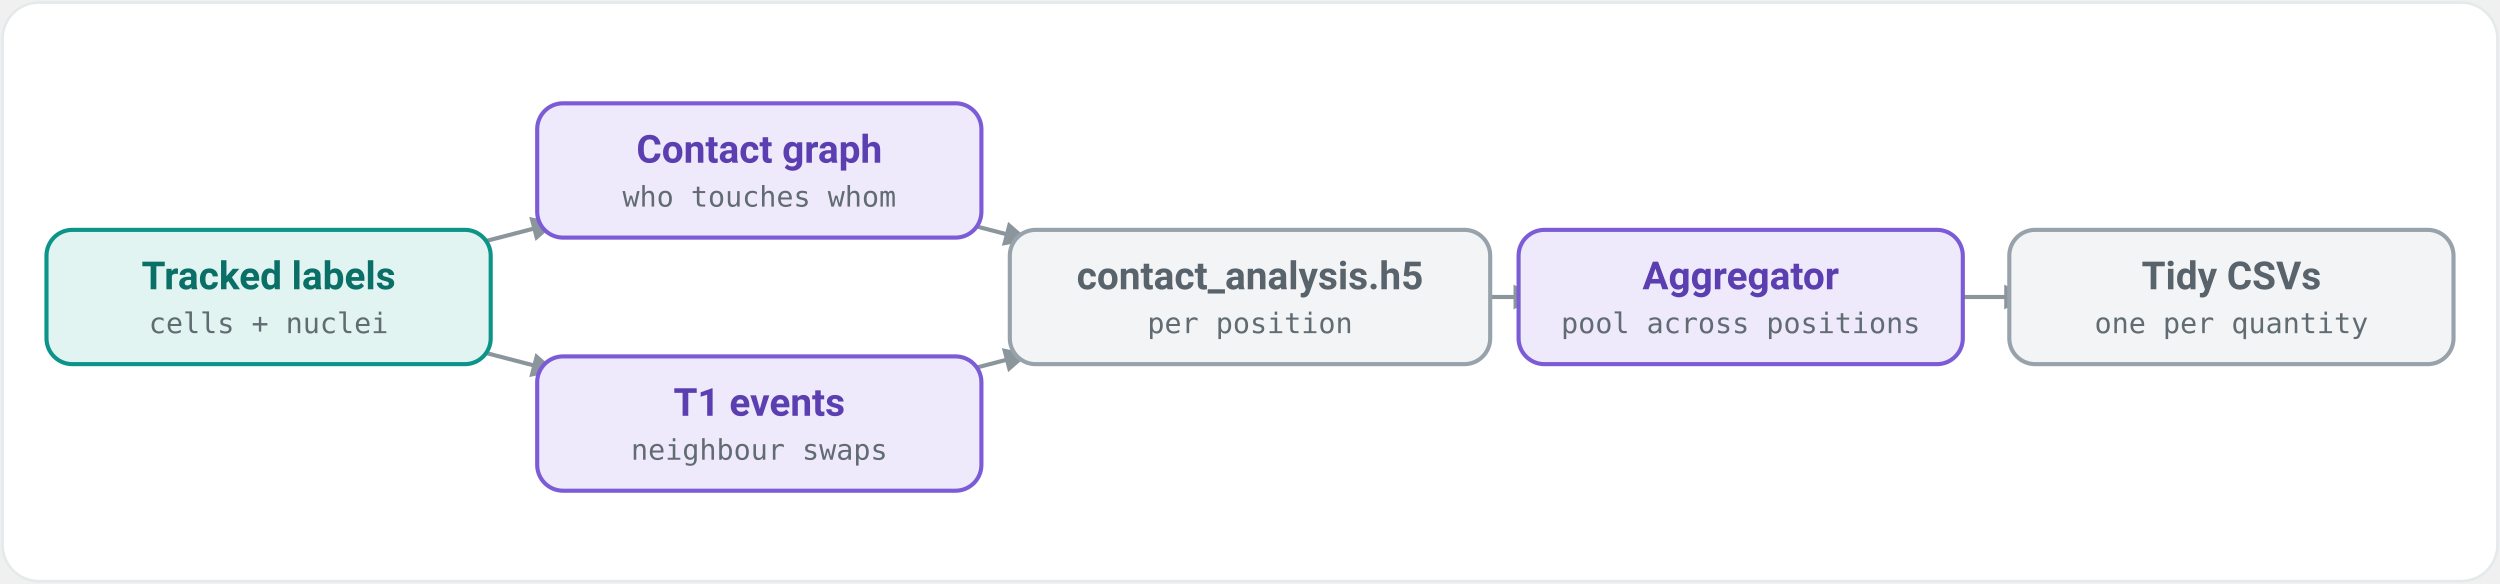
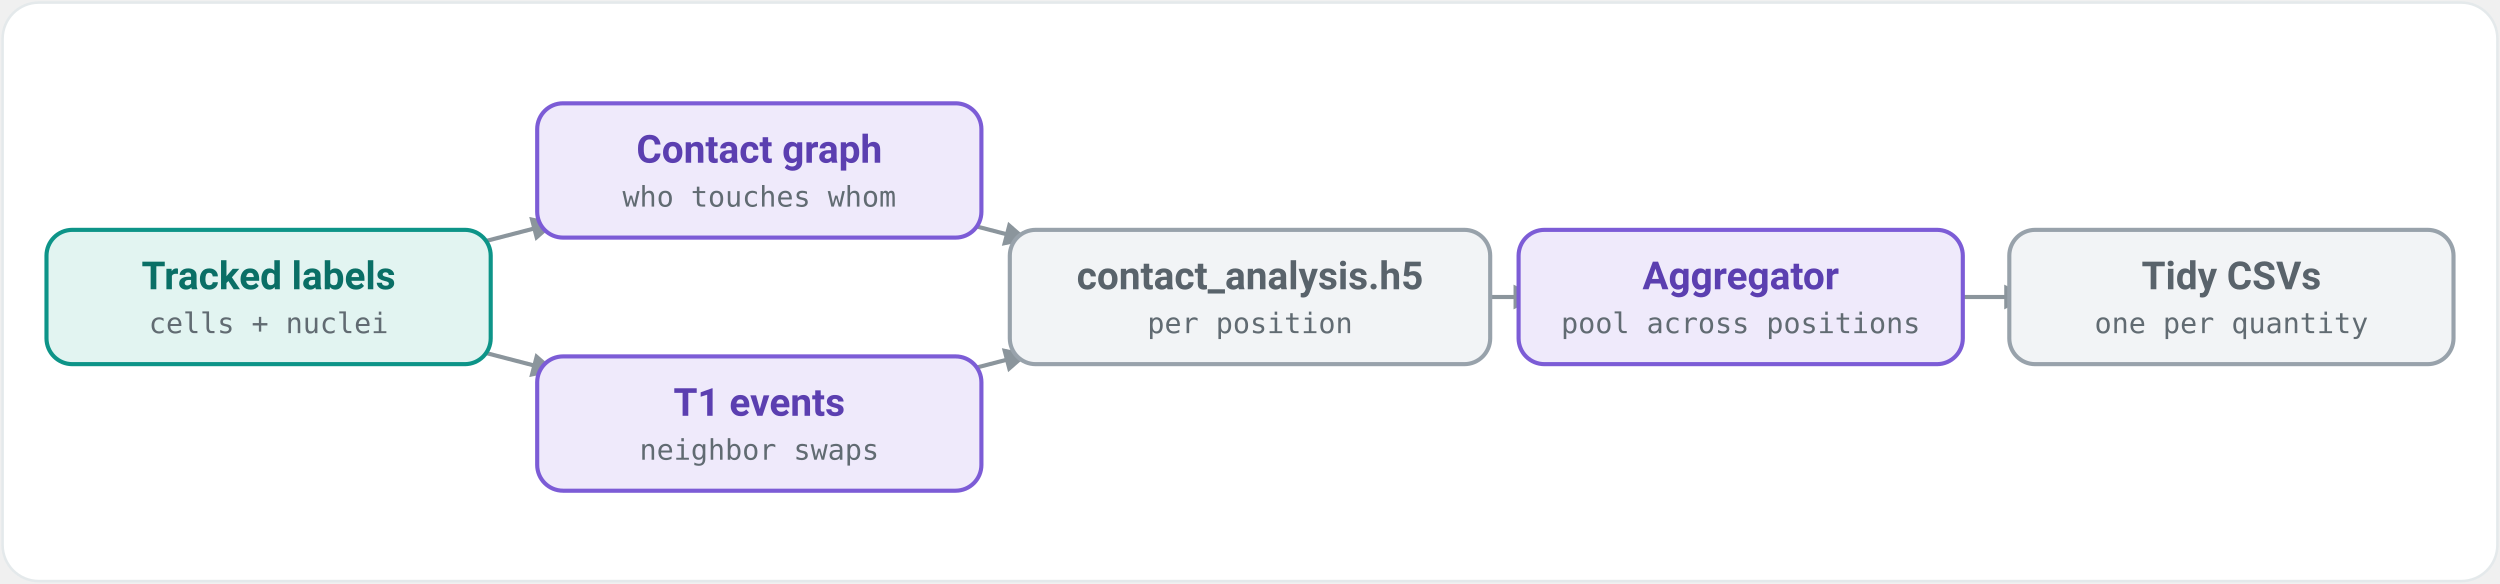
<svg xmlns="http://www.w3.org/2000/svg" viewBox="0 0 968 226" width="968" height="226" font-family="system-ui, -apple-system, 'Segoe UI', Roboto, Helvetica, Arial, sans-serif" role="img" aria-label="Tracked labels give a contact graph and T1 events, written per position to an HDF5 file, then pooled by the aggregator into tidy CSVs.">
  <defs>
    <marker id="ar" markerWidth="8" markerHeight="8" refX="5.6" refY="3" orient="auto">
      <path d="M0,0 L6,3 L0,6 Z" fill="#8b959c" />
    </marker>
    <marker id="arf" markerWidth="8" markerHeight="8" refX="5.6" refY="3" orient="auto">
      <path d="M0,0 L6,3 L0,6 Z" fill="#e0e6e8" />
    </marker>
  </defs>
  <rect x="1" y="1" width="966" height="224" rx="14" fill="#ffffff" stroke="#e4e9eb" stroke-width="1" />
  <line x1="183.2" y1="94.6" x2="214.8" y2="86.4" stroke="#8b959c" stroke-width="1.6" marker-end="url(#ar)" />
  <line x1="183.2" y1="135.4" x2="214.8" y2="143.6" stroke="#8b959c" stroke-width="1.6" marker-end="url(#ar)" />
  <line x1="373.2" y1="86.4" x2="397.8" y2="92.8" stroke="#8b959c" stroke-width="1.6" marker-end="url(#ar)" />
  <line x1="373.2" y1="143.6" x2="397.8" y2="137.2" stroke="#8b959c" stroke-width="1.6" marker-end="url(#ar)" />
  <line x1="570.0" y1="115.0" x2="595.0" y2="115.0" stroke="#8b959c" stroke-width="1.6" marker-end="url(#ar)" />
  <line x1="753.0" y1="115.0" x2="785.0" y2="115.0" stroke="#8b959c" stroke-width="1.6" marker-end="url(#ar)" />
  <rect x="18" y="89" width="172" height="52" rx="10" fill="#e2f4f1" stroke="#0d9488" stroke-width="1.6" />
  <text x="104" y="112" text-anchor="middle" font-size="15" font-weight="600" fill="#0a6f66">Tracked labels</text>
  <text x="104" y="129" text-anchor="middle" font-family="ui-monospace, 'SF Mono', 'Cascadia Code', Menlo, Consolas, monospace" font-size="11" fill="#616b72">cells + nuclei</text>
  <rect x="208" y="40" width="172" height="52" rx="10" fill="#efeafb" stroke="#7c5cd6" stroke-width="1.6" />
  <text x="294" y="63" text-anchor="middle" font-size="15" font-weight="600" fill="#5b3fb0">Contact graph</text>
  <text x="294" y="80" text-anchor="middle" font-family="ui-monospace, 'SF Mono', 'Cascadia Code', Menlo, Consolas, monospace" font-size="11" fill="#616b72">who touches whom</text>
  <rect x="208" y="138" width="172" height="52" rx="10" fill="#efeafb" stroke="#7c5cd6" stroke-width="1.6" />
  <text x="294" y="161" text-anchor="middle" font-size="15" font-weight="600" fill="#5b3fb0">T1 events</text>
-   <text x="294" y="178" text-anchor="middle" font-family="ui-monospace, 'SF Mono', 'Cascadia Code', Menlo, Consolas, monospace" font-size="11" fill="#616b72">neighbour swaps</text>
+   <text x="294" y="178" text-anchor="middle" font-family="ui-monospace, 'SF Mono', 'Cascadia Code', Menlo, Consolas, monospace" font-size="11" fill="#616b72">neighbor swaps</text>
  <rect x="391" y="89" width="186" height="52" rx="10" fill="#f2f4f6" stroke="#98a2ab" stroke-width="1.6" />
  <text x="484" y="112" text-anchor="middle" font-size="15" font-weight="600" fill="#59636b">contact_analysis.h5</text>
  <text x="484" y="129" text-anchor="middle" font-family="ui-monospace, 'SF Mono', 'Cascadia Code', Menlo, Consolas, monospace" font-size="11" fill="#616b72">per position</text>
  <rect x="588" y="89" width="172" height="52" rx="10" fill="#efeafb" stroke="#7c5cd6" stroke-width="1.6" />
  <text x="674" y="112" text-anchor="middle" font-size="15" font-weight="600" fill="#5b3fb0">Aggregator</text>
  <text x="674" y="129" text-anchor="middle" font-family="ui-monospace, 'SF Mono', 'Cascadia Code', Menlo, Consolas, monospace" font-size="11" fill="#616b72">pool across positions</text>
  <rect x="778" y="89" width="172" height="52" rx="10" fill="#f2f4f6" stroke="#98a2ab" stroke-width="1.6" />
  <text x="864" y="112" text-anchor="middle" font-size="15" font-weight="600" fill="#59636b">Tidy CSVs</text>
  <text x="864" y="129" text-anchor="middle" font-family="ui-monospace, 'SF Mono', 'Cascadia Code', Menlo, Consolas, monospace" font-size="11" fill="#616b72">one per quantity</text>
</svg>
